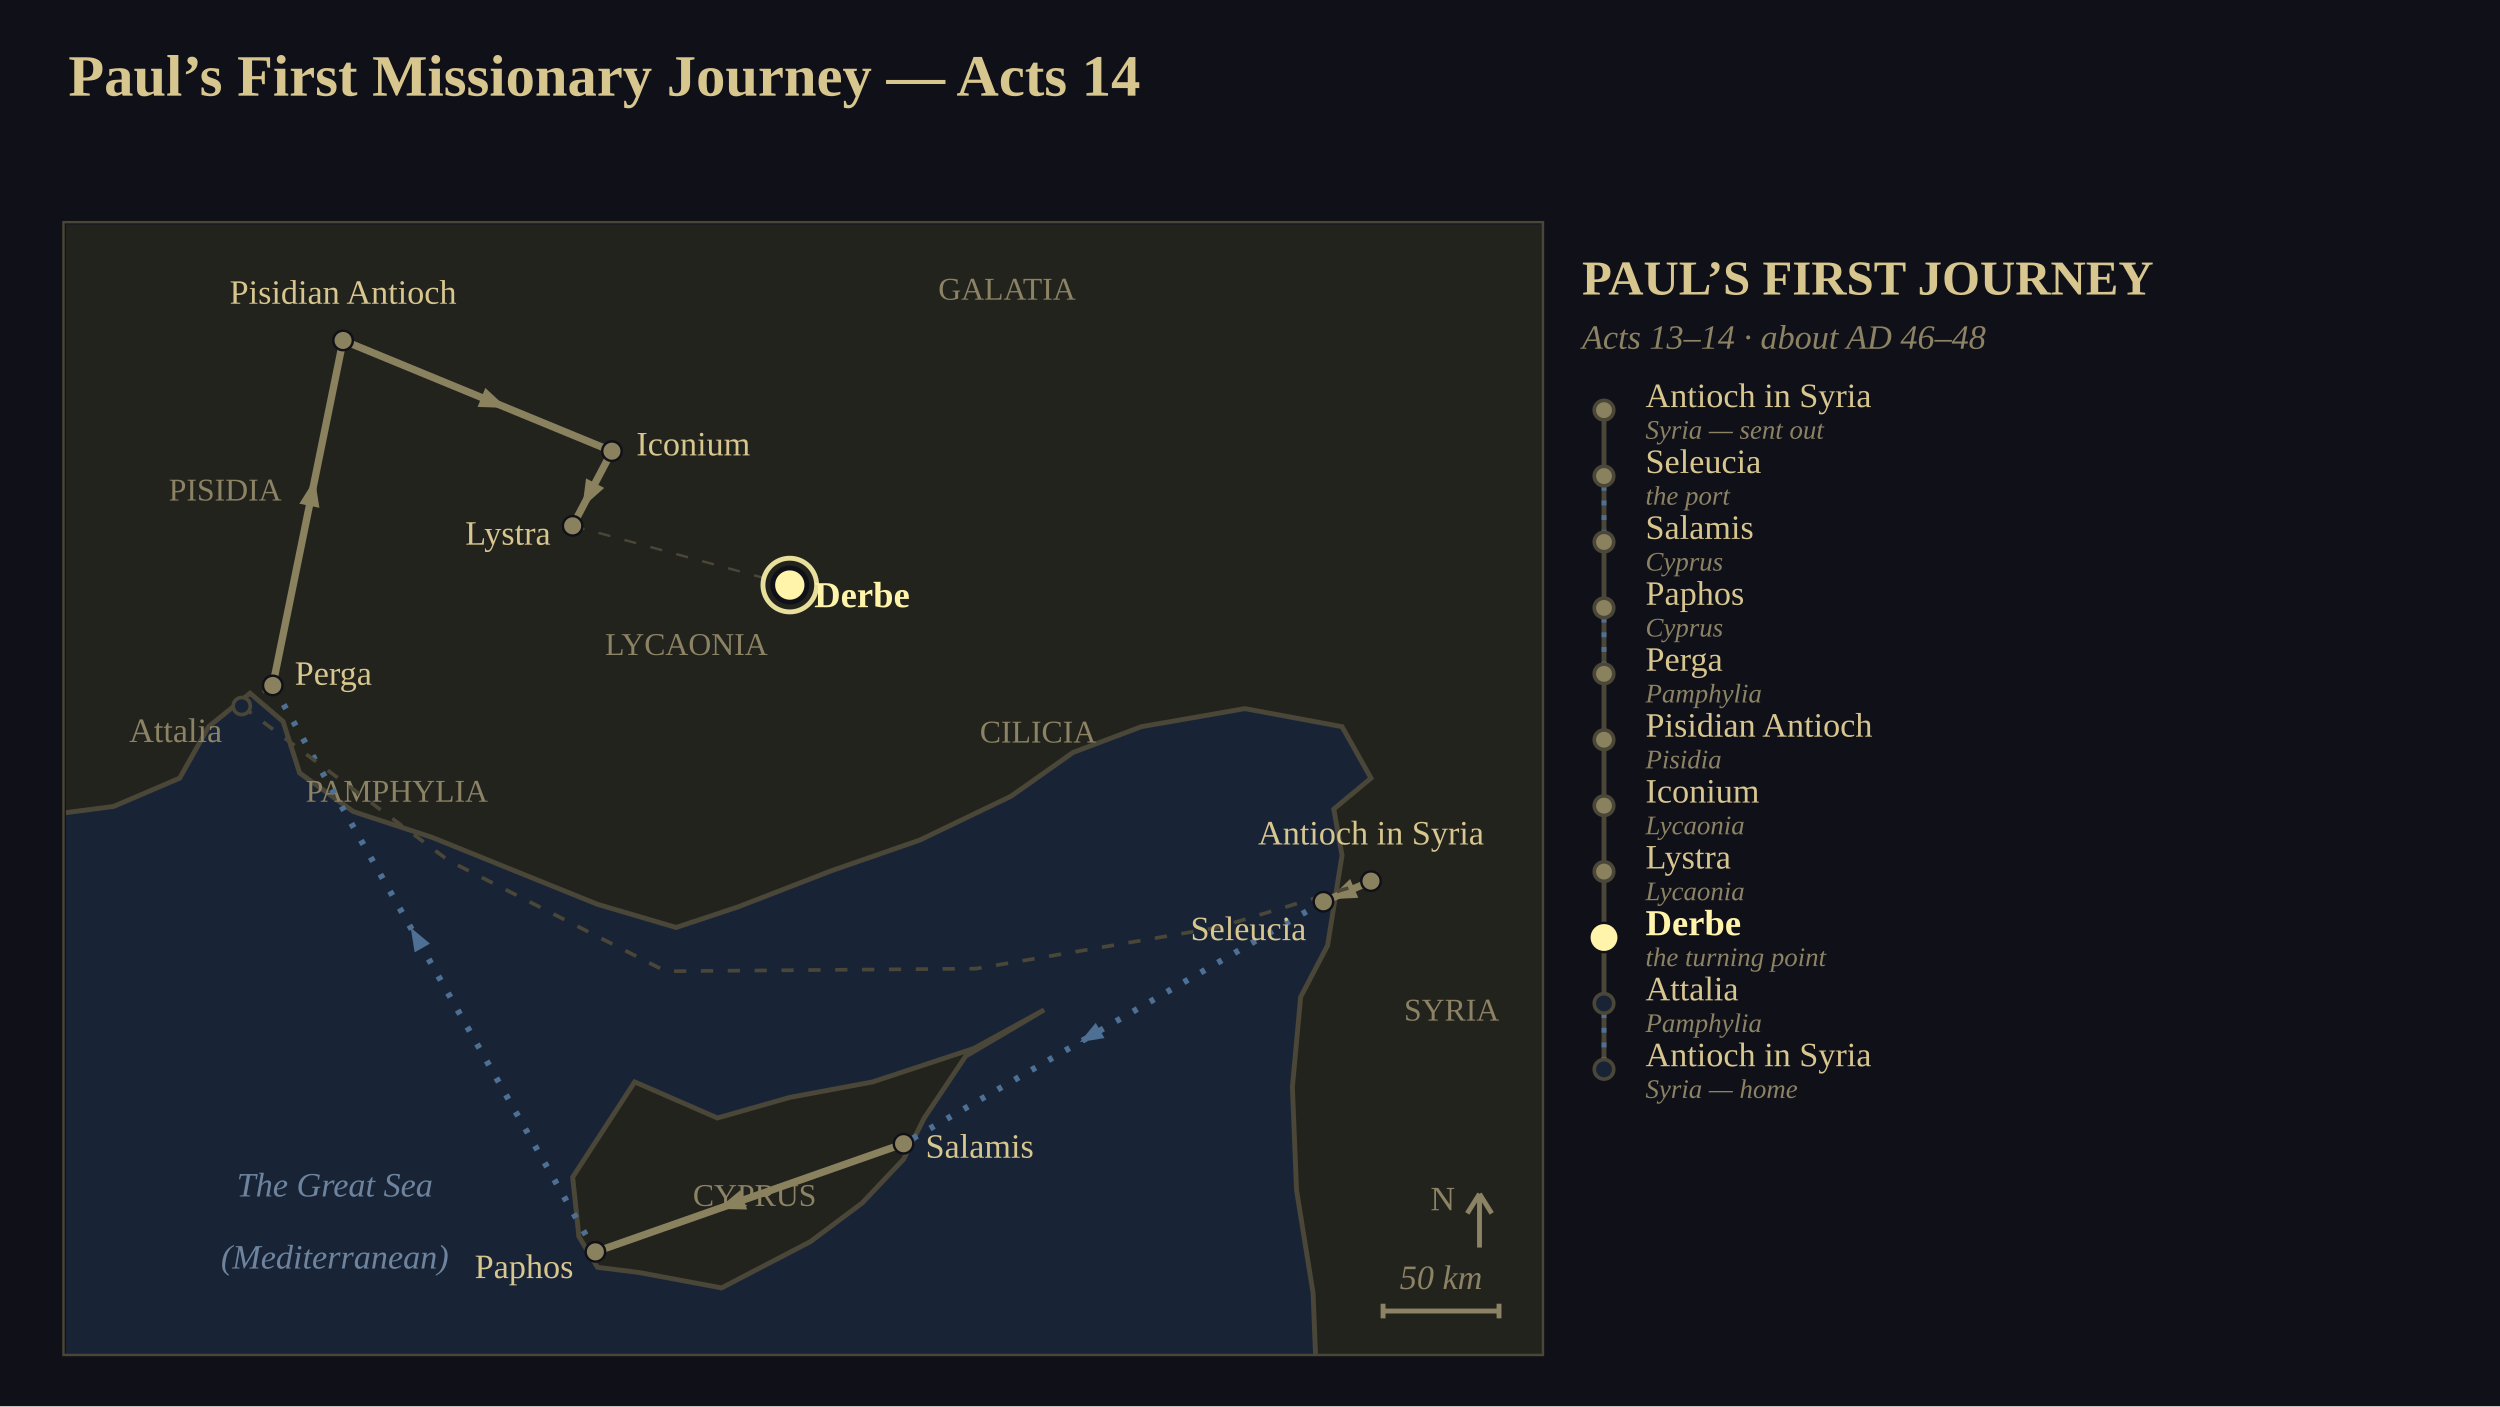
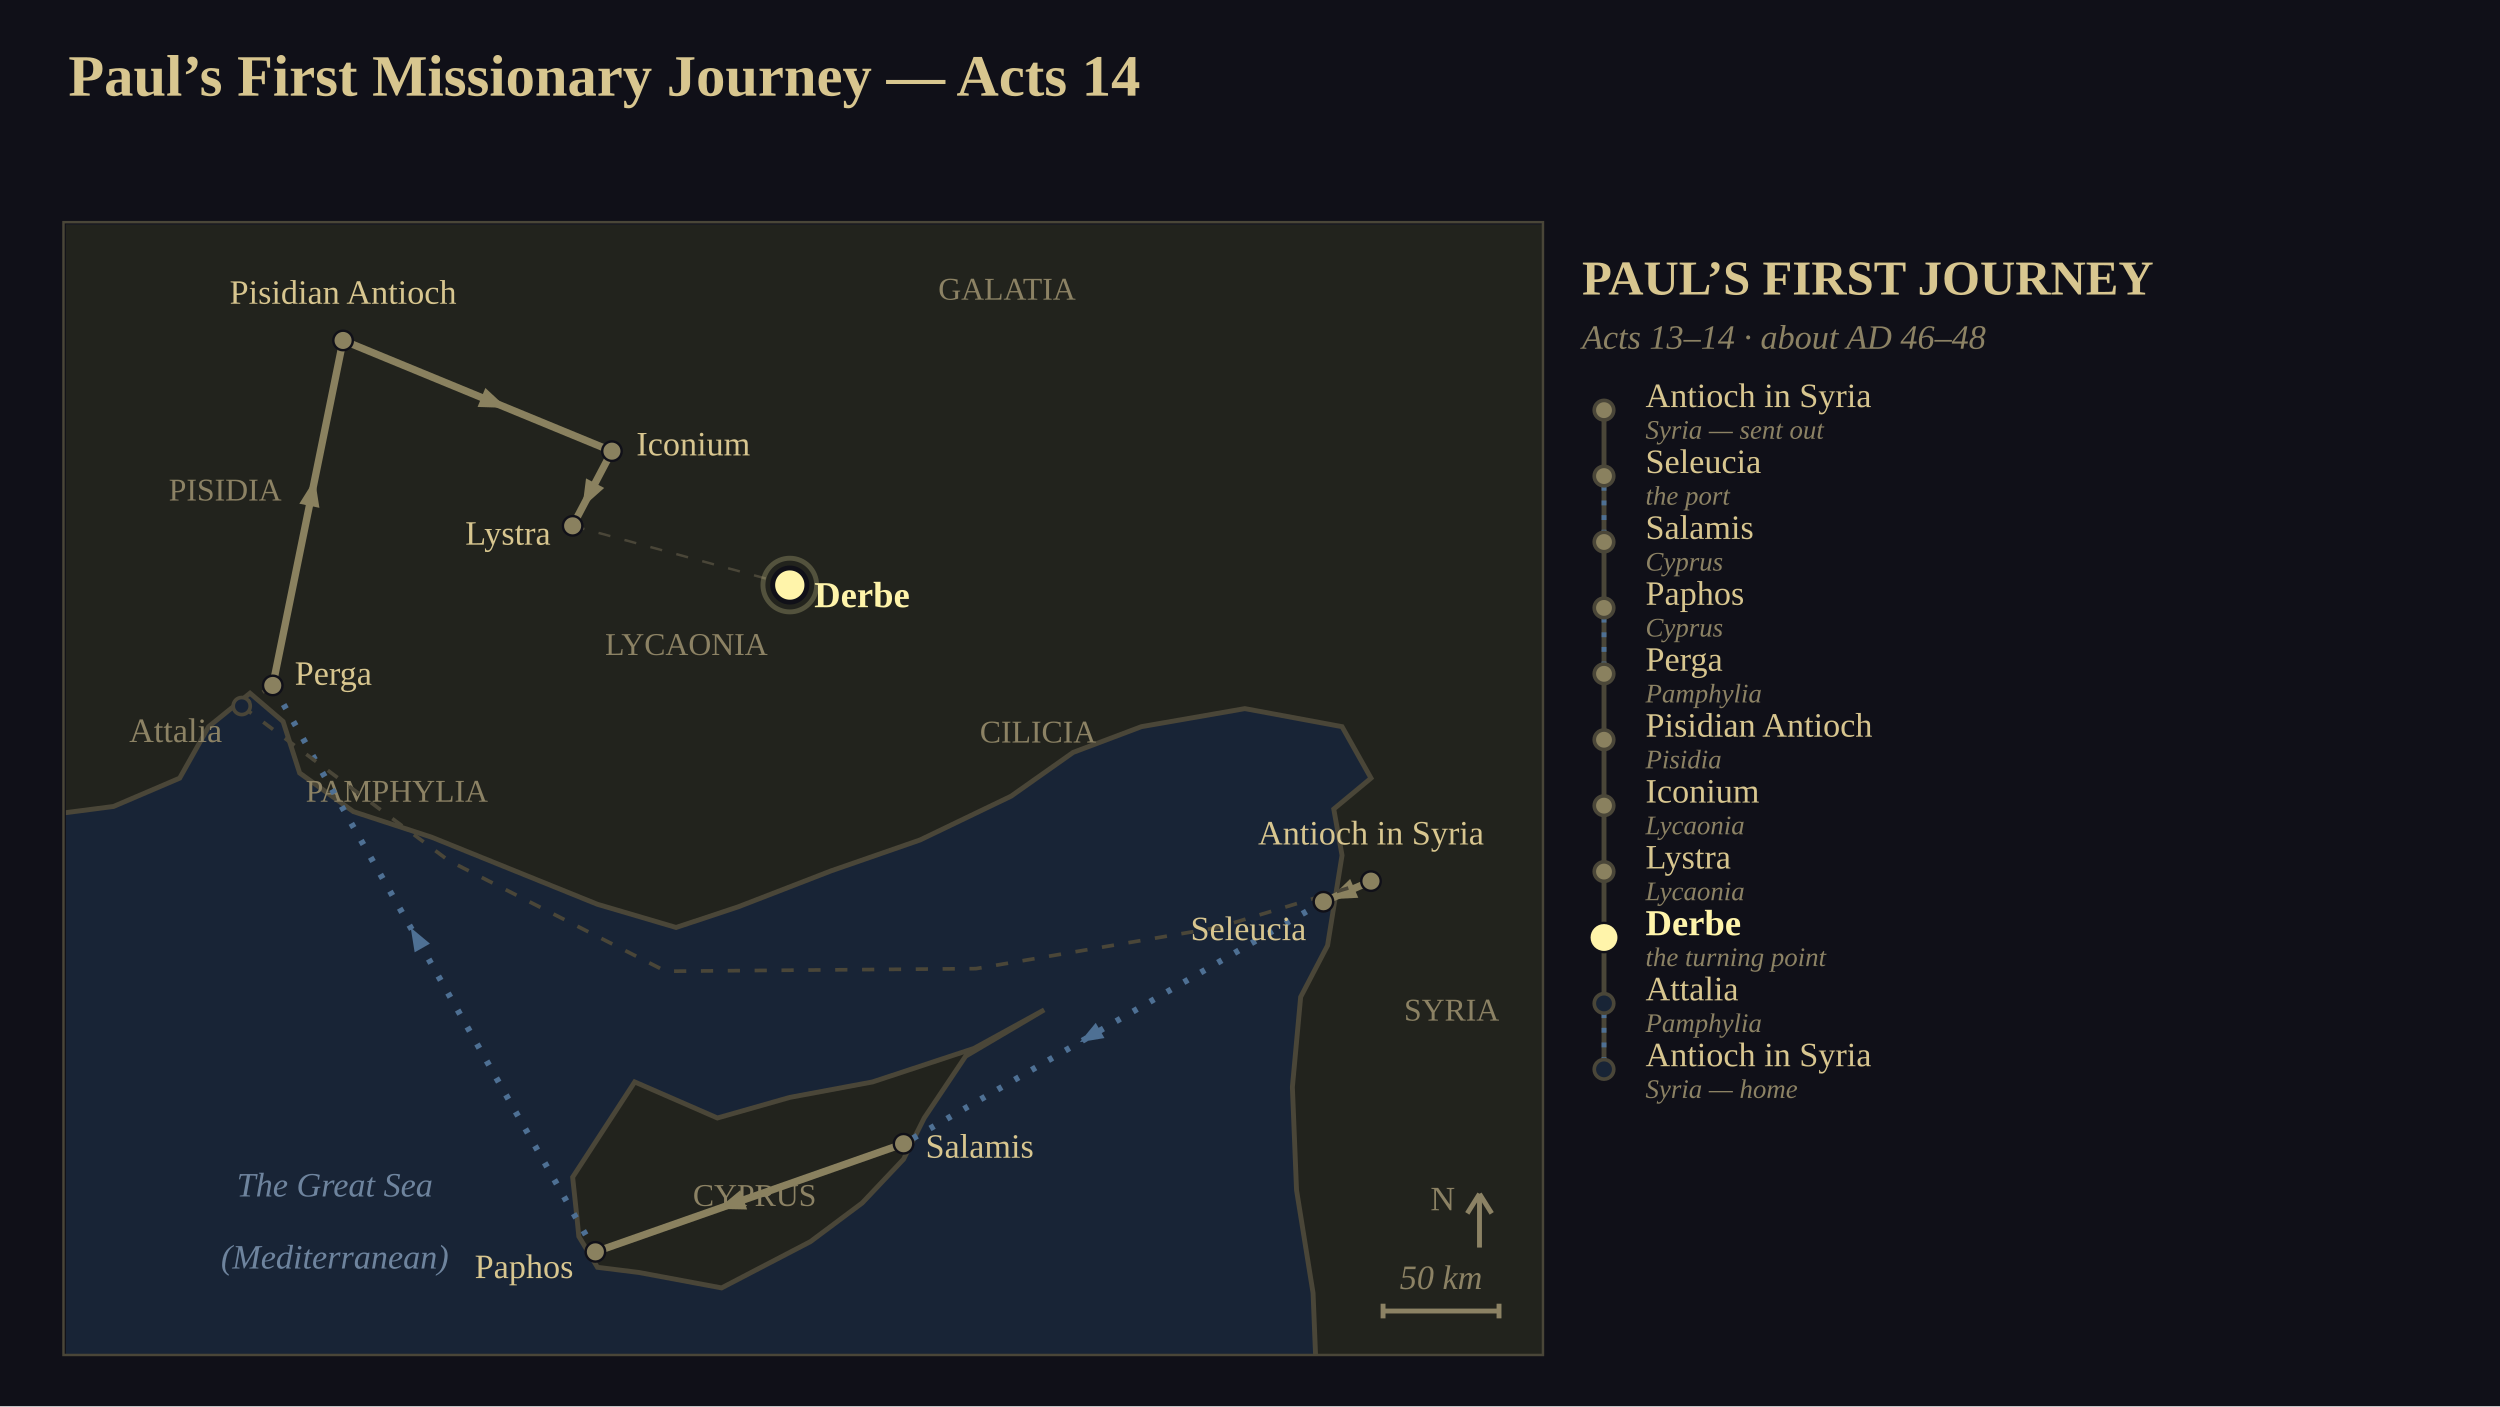
<svg xmlns="http://www.w3.org/2000/svg" viewBox="0 0 1024 576" width="1024" height="576" font-family="Georgia, 'Times New Roman', serif">
  <defs>
    <clipPath id="clip1">
      <rect x="0" y="0" width="605" height="463" />
    </clipPath>
  </defs>
  <rect x="0" y="0" width="1024" height="576" fill="rgb(16,16,24)" />
  <text x="28" y="24" font-size="24" text-anchor="start" dominant-baseline="text-before-edge" fill="rgb(216,198,143)" font-family="Georgia, 'Times New Roman', serif" font-weight="bold">Paul’s First Missionary Journey — Acts 14</text>
  <g clip-path="url(#clip1)" transform="translate(27,92)">
    <rect x="0" y="0" width="605" height="463" fill="rgb(24,36,54)" />
    <polygon points="-21.18,-21.09 614.19,-21.09 614.19,479.82 512.53,479.82 510.83,437.64 504.06,395.45 502.36,353.27 505.75,316.36 516.77,295.27 519.31,279.45 522.7,258.36 519.31,239.38 534.56,226.73 522.7,205.64 482.88,198.25 440.52,205.64 412.56,216.18 387.15,234.11 349.88,252.04 313.45,264.69 275.33,279.45 249.91,287.89 217.72,278.4 183.83,264.69 149.95,250.98 117.75,240.44 95.73,224.62 88.95,203.53 75.4,191.93 58.45,205.64 46.59,226.73 19.48,238.33 -21.18,243.6" fill="rgb(34,35,29)" stroke="rgb(74,70,56)" stroke-width="2" />
    <polygon points="209.25,406 207.55,390.18 232.97,351.16 266.85,365.93 296.5,357.49 330.39,351.16 371.9,337.45 400.7,321.64 368.51,340.62 351.57,365.93 343.1,382.8 326.16,400.73 304.98,416.55 268.55,435.53 234.66,429.2 217.72,427.09 210.09,414.44" fill="rgb(34,35,29)" stroke="rgb(74,70,56)" stroke-width="2" />
    <text x="65.23" y="108.62" font-size="13" text-anchor="middle" dominant-baseline="central" fill="rgb(140,130,100)" font-family="Georgia, 'Times New Roman', serif">PISIDIA</text>
    <text x="135.54" y="232" font-size="13" text-anchor="middle" dominant-baseline="central" fill="rgb(140,130,100)" font-family="Georgia, 'Times New Roman', serif">PAMPHYLIA</text>
    <text x="254.15" y="171.89" font-size="13" text-anchor="middle" dominant-baseline="central" fill="rgb(140,130,100)" font-family="Georgia, 'Times New Roman', serif">LYCAONIA</text>
    <text x="385.46" y="26.36" font-size="13" text-anchor="middle" dominant-baseline="central" fill="rgb(140,130,100)" font-family="Georgia, 'Times New Roman', serif">GALATIA</text>
    <text x="398.16" y="207.75" font-size="13" text-anchor="middle" dominant-baseline="central" fill="rgb(140,130,100)" font-family="Georgia, 'Times New Roman', serif">CILICIA</text>
    <text x="567.59" y="321.64" font-size="13" text-anchor="middle" dominant-baseline="central" fill="rgb(140,130,100)" font-family="Georgia, 'Times New Roman', serif">SYRIA</text>
    <text x="282.1" y="397.56" font-size="13" text-anchor="middle" dominant-baseline="central" fill="rgb(140,130,100)" font-family="Georgia, 'Times New Roman', serif">CYPRUS</text>
    <text x="110.13" y="393.35" font-size="14" text-anchor="middle" dominant-baseline="central" fill="rgb(110,132,158)" font-family="Georgia, 'Times New Roman', serif" font-style="italic">The Great Sea</text>
    <text x="110.13" y="422.87" font-size="14" text-anchor="middle" dominant-baseline="central" fill="rgb(110,132,158)" font-family="Georgia, 'Times New Roman', serif" font-style="italic">(Mediterranean)</text>
    <polyline points="534.56,268.91 515.07,277.35" stroke-linejoin="round" fill="none" stroke="rgb(138,129,95)" stroke-width="3" />
    <polygon points="517.42,276.33 526.02,268.03 529.36,275.73" fill="rgb(138,129,95)" />
    <polyline points="515.07,277.35 343.1,376.47" stroke-linejoin="round" fill="none" stroke="rgb(78,112,148)" stroke-width="2.5" stroke-dasharray="2,6" />
    <polygon points="415.29,334.86 421.81,326.95 425.4,333.19" fill="rgb(78,112,148)" />
    <polyline points="343.1,376.47 216.87,420.76" stroke-linejoin="round" fill="none" stroke="rgb(138,129,95)" stroke-width="3" />
    <polygon points="267.07,403.15 276.25,395.48 279.03,403.41" fill="rgb(138,129,95)" />
    <polyline points="216.87,420.76 84.72,188.76" stroke-linejoin="round" fill="none" stroke="rgb(78,112,148)" stroke-width="2.5" stroke-dasharray="2,6" />
    <polygon points="141.22,287.95 149.1,294.51 142.84,298.07" fill="rgb(78,112,148)" />
    <polyline points="84.72,188.76 113.52,47.45" stroke-linejoin="round" fill="none" stroke="rgb(138,129,95)" stroke-width="3" />
    <polygon points="101.96,104.18 103.83,116 95.6,114.32" fill="rgb(138,129,95)" />
    <polyline points="113.52,47.45 223.65,92.8" stroke-linejoin="round" fill="none" stroke="rgb(138,129,95)" stroke-width="3" />
    <polygon points="180.56,75.06 168.61,74.68 171.81,66.91" fill="rgb(138,129,95)" />
    <polyline points="223.65,92.8 207.55,123.38" stroke-linejoin="round" fill="none" stroke="rgb(138,129,95)" stroke-width="3" />
    <polygon points="211.54,115.81 213.04,103.95 220.47,107.86" fill="rgb(138,129,95)" />
    <polyline points="84.72,188.76 72.01,197.2" stroke-linejoin="round" fill="none" stroke="rgb(74,70,56)" stroke-width="1.5" stroke-dasharray="5,6" />
    <polyline points="72.01,197.2 156.72,260.47 245.68,305.82 372.75,304.76 471.87,287.89 534.56,268.91" stroke-linejoin="round" fill="none" stroke="rgb(74,70,56)" stroke-width="1.5" stroke-dasharray="5,6" />
    <polyline points="207.55,123.38 296.5,147.64" stroke-linejoin="round" fill="none" stroke="rgb(74,70,56)" stroke-width="1" stroke-dasharray="5,6" />
    <polyline points="207.55,123.38 296.5,147.64" fill="none" stroke-linejoin="round" stroke="rgb(255,244,170)" stroke-width="4" stroke-dasharray="92.2" stroke-dashoffset="92.2" stroke-opacity="0.949">
      <animate attributeName="stroke-dashoffset" values="92.2;0" dur="2.4s" begin="0s" fill="freeze" calcMode="spline" keyTimes="0;1" keySplines="0.42 0 0.58 1" />
    </polyline>
    <circle cx="534.56" cy="268.91" r="4" fill="rgb(138,129,95)" stroke="rgb(16,16,24)" stroke-width="1" />
    <text x="534.56" y="256.91" font-size="14" text-anchor="middle" dominant-baseline="text-after-edge" fill="rgb(216,198,143)" font-family="Georgia, 'Times New Roman', serif">Antioch in Syria</text>
    <circle cx="515.07" cy="277.35" r="4" fill="rgb(138,129,95)" stroke="rgb(16,16,24)" stroke-width="1" />
    <text x="508.07" y="288.35" font-size="14" text-anchor="end" dominant-baseline="central" fill="rgb(216,198,143)" font-family="Georgia, 'Times New Roman', serif">Seleucia</text>
    <circle cx="343.1" cy="376.47" r="4" fill="rgb(138,129,95)" stroke="rgb(16,16,24)" stroke-width="1" />
    <text x="352.1" y="377.47" font-size="14" text-anchor="start" dominant-baseline="central" fill="rgb(216,198,143)" font-family="Georgia, 'Times New Roman', serif">Salamis</text>
    <circle cx="216.87" cy="420.76" r="4" fill="rgb(138,129,95)" stroke="rgb(16,16,24)" stroke-width="1" />
    <text x="207.87" y="426.76" font-size="14" text-anchor="end" dominant-baseline="central" fill="rgb(216,198,143)" font-family="Georgia, 'Times New Roman', serif">Paphos</text>
    <circle cx="84.72" cy="188.76" r="4" fill="rgb(138,129,95)" stroke="rgb(16,16,24)" stroke-width="1" />
    <text x="93.72" y="183.76" font-size="14" text-anchor="start" dominant-baseline="central" fill="rgb(216,198,143)" font-family="Georgia, 'Times New Roman', serif">Perga</text>
    <circle cx="72.01" cy="197.2" r="3.5" fill="rgb(24,36,54)" stroke="rgb(74,70,56)" stroke-width="1.5" />
    <text x="64.01" y="207.2" font-size="14" text-anchor="end" dominant-baseline="central" fill="rgb(140,130,100)" font-family="Georgia, 'Times New Roman', serif">Attalia</text>
    <circle cx="113.52" cy="47.45" r="4" fill="rgb(138,129,95)" stroke="rgb(16,16,24)" stroke-width="1" />
    <text x="113.52" y="35.45" font-size="14" text-anchor="middle" dominant-baseline="text-after-edge" fill="rgb(216,198,143)" font-family="Georgia, 'Times New Roman', serif">Pisidian Antioch</text>
    <circle cx="223.65" cy="92.8" r="4" fill="rgb(138,129,95)" stroke="rgb(16,16,24)" stroke-width="1" />
    <text x="233.65" y="89.8" font-size="14" text-anchor="start" dominant-baseline="central" fill="rgb(216,198,143)" font-family="Georgia, 'Times New Roman', serif">Iconium</text>
    <circle cx="207.55" cy="123.38" r="4" fill="rgb(138,129,95)" stroke="rgb(16,16,24)" stroke-width="1" />
    <text x="198.55" y="126.38" font-size="14" text-anchor="end" dominant-baseline="central" fill="rgb(216,198,143)" font-family="Georgia, 'Times New Roman', serif">Lystra</text>
    <circle cx="296.5" cy="147.64" r="7" fill="rgb(255,244,170)" stroke="rgb(16,16,24)" stroke-width="2" />
-     <circle cx="296.5" cy="147.64" r="11" fill="none" stroke="rgb(255,244,170)" stroke-width="2" stroke-opacity="0.898" />
+     <ellipse cx="296.5" cy="147.64" rx="11" ry="11" fill="none" stroke="rgb(255,244,170)" stroke-width="2" stroke-opacity="0.225">
+       <animate attributeName="stroke-opacity" values="0.225;0.898;0.647;0.898" dur="0.8s" begin="0s" fill="freeze" calcMode="spline" keyTimes="0;0.35;0.7;1" keySplines="0.42 0 0.58 1;0.42 0 0.58 1;0.42 0 0.58 1" />
+     </ellipse>
    <text x="306.5" y="151.64" font-size="15" text-anchor="start" dominant-baseline="central" fill="rgb(255,244,170)" font-family="Georgia, 'Times New Roman', serif" font-weight="bold">Derbe</text>
    <line x1="579" y1="419" x2="579" y2="397" stroke="rgb(140,130,100)" stroke-width="2" />
    <line x1="574" y1="405" x2="579" y2="397" stroke="rgb(140,130,100)" stroke-width="2" />
    <line x1="584" y1="405" x2="579" y2="397" stroke="rgb(140,130,100)" stroke-width="2" />
    <text x="569" y="399" font-size="14" text-anchor="end" dominant-baseline="central" fill="rgb(140,130,100)" font-family="Georgia, 'Times New Roman', serif">N</text>
    <line x1="539.5" y1="445" x2="587" y2="445" stroke="rgb(140,130,100)" stroke-width="2" />
    <line x1="539.5" y1="442" x2="539.5" y2="448" stroke="rgb(140,130,100)" stroke-width="2" />
    <line x1="587" y1="442" x2="587" y2="448" stroke="rgb(140,130,100)" stroke-width="2" />
    <text x="563.25" y="439" font-size="14" text-anchor="middle" dominant-baseline="text-after-edge" fill="rgb(140,130,100)" font-family="Georgia, 'Times New Roman', serif" font-style="italic">50 km</text>
  </g>
  <rect x="26" y="91" width="606" height="464" fill="none" stroke="rgb(74,70,56)" stroke-width="1" />
  <text x="648" y="108" font-size="20" text-anchor="start" dominant-baseline="text-before-edge" fill="rgb(216,198,143)" font-family="Georgia, 'Times New Roman', serif" font-weight="bold">PAUL’S FIRST JOURNEY</text>
  <text x="648" y="134" font-size="14" text-anchor="start" dominant-baseline="text-before-edge" fill="rgb(140,130,100)" font-family="Georgia, 'Times New Roman', serif" font-style="italic">Acts 13–14  ·  about AD 46–48</text>
  <line x1="657" y1="168" x2="657" y2="438" stroke="rgb(74,70,56)" stroke-width="2" />
  <circle cx="657" cy="168" r="4" fill="rgb(138,129,95)" stroke="rgb(74,70,56)" stroke-width="1.5" />
  <text x="674" y="162" font-size="14" text-anchor="start" dominant-baseline="central" fill="rgb(216,198,143)" font-family="Georgia, 'Times New Roman', serif">Antioch in Syria</text>
  <text x="674" y="176" font-size="11" text-anchor="start" dominant-baseline="central" fill="rgb(140,130,100)" font-family="Georgia, 'Times New Roman', serif" font-style="italic">Syria — sent out</text>
  <line x1="657" y1="199" x2="657" y2="218" stroke="rgb(78,112,148)" stroke-width="2" stroke-dasharray="2,4" />
  <circle cx="657" cy="195" r="4" fill="rgb(138,129,95)" stroke="rgb(74,70,56)" stroke-width="1.5" />
  <text x="674" y="189" font-size="14" text-anchor="start" dominant-baseline="central" fill="rgb(216,198,143)" font-family="Georgia, 'Times New Roman', serif">Seleucia</text>
  <text x="674" y="203" font-size="11" text-anchor="start" dominant-baseline="central" fill="rgb(140,130,100)" font-family="Georgia, 'Times New Roman', serif" font-style="italic">the port</text>
  <circle cx="657" cy="222" r="4" fill="rgb(138,129,95)" stroke="rgb(74,70,56)" stroke-width="1.5" />
  <text x="674" y="216" font-size="14" text-anchor="start" dominant-baseline="central" fill="rgb(216,198,143)" font-family="Georgia, 'Times New Roman', serif">Salamis</text>
  <text x="674" y="230" font-size="11" text-anchor="start" dominant-baseline="central" fill="rgb(140,130,100)" font-family="Georgia, 'Times New Roman', serif" font-style="italic">Cyprus</text>
  <line x1="657" y1="253" x2="657" y2="272" stroke="rgb(78,112,148)" stroke-width="2" stroke-dasharray="2,4" />
  <circle cx="657" cy="249" r="4" fill="rgb(138,129,95)" stroke="rgb(74,70,56)" stroke-width="1.5" />
  <text x="674" y="243" font-size="14" text-anchor="start" dominant-baseline="central" fill="rgb(216,198,143)" font-family="Georgia, 'Times New Roman', serif">Paphos</text>
  <text x="674" y="257" font-size="11" text-anchor="start" dominant-baseline="central" fill="rgb(140,130,100)" font-family="Georgia, 'Times New Roman', serif" font-style="italic">Cyprus</text>
  <circle cx="657" cy="276" r="4" fill="rgb(138,129,95)" stroke="rgb(74,70,56)" stroke-width="1.5" />
  <text x="674" y="270" font-size="14" text-anchor="start" dominant-baseline="central" fill="rgb(216,198,143)" font-family="Georgia, 'Times New Roman', serif">Perga</text>
  <text x="674" y="284" font-size="11" text-anchor="start" dominant-baseline="central" fill="rgb(140,130,100)" font-family="Georgia, 'Times New Roman', serif" font-style="italic">Pamphylia</text>
  <circle cx="657" cy="303" r="4" fill="rgb(138,129,95)" stroke="rgb(74,70,56)" stroke-width="1.5" />
  <text x="674" y="297" font-size="14" text-anchor="start" dominant-baseline="central" fill="rgb(216,198,143)" font-family="Georgia, 'Times New Roman', serif">Pisidian Antioch</text>
  <text x="674" y="311" font-size="11" text-anchor="start" dominant-baseline="central" fill="rgb(140,130,100)" font-family="Georgia, 'Times New Roman', serif" font-style="italic">Pisidia</text>
  <circle cx="657" cy="330" r="4" fill="rgb(138,129,95)" stroke="rgb(74,70,56)" stroke-width="1.5" />
  <text x="674" y="324" font-size="14" text-anchor="start" dominant-baseline="central" fill="rgb(216,198,143)" font-family="Georgia, 'Times New Roman', serif">Iconium</text>
  <text x="674" y="338" font-size="11" text-anchor="start" dominant-baseline="central" fill="rgb(140,130,100)" font-family="Georgia, 'Times New Roman', serif" font-style="italic">Lycaonia</text>
  <circle cx="657" cy="357" r="4" fill="rgb(138,129,95)" stroke="rgb(74,70,56)" stroke-width="1.5" />
  <text x="674" y="351" font-size="14" text-anchor="start" dominant-baseline="central" fill="rgb(216,198,143)" font-family="Georgia, 'Times New Roman', serif">Lystra</text>
  <text x="674" y="365" font-size="11" text-anchor="start" dominant-baseline="central" fill="rgb(140,130,100)" font-family="Georgia, 'Times New Roman', serif" font-style="italic">Lycaonia</text>
  <circle cx="657" cy="384" r="6" fill="rgb(255,244,170)" stroke="rgb(16,16,24)" stroke-width="1" />
  <text x="674" y="378" font-size="15" text-anchor="start" dominant-baseline="central" fill="rgb(255,244,170)" font-family="Georgia, 'Times New Roman', serif" font-weight="bold">Derbe</text>
  <text x="674" y="392" font-size="11" text-anchor="start" dominant-baseline="central" fill="rgb(140,130,100)" font-family="Georgia, 'Times New Roman', serif" font-style="italic">the turning point</text>
  <line x1="657" y1="415" x2="657" y2="434" stroke="rgb(78,112,148)" stroke-width="2" stroke-dasharray="2,4" />
  <circle cx="657" cy="411" r="4" fill="rgb(24,36,54)" stroke="rgb(74,70,56)" stroke-width="1.5" />
  <text x="674" y="405" font-size="14" text-anchor="start" dominant-baseline="central" fill="rgb(216,198,143)" font-family="Georgia, 'Times New Roman', serif">Attalia</text>
  <text x="674" y="419" font-size="11" text-anchor="start" dominant-baseline="central" fill="rgb(140,130,100)" font-family="Georgia, 'Times New Roman', serif" font-style="italic">Pamphylia</text>
  <circle cx="657" cy="438" r="4" fill="rgb(24,36,54)" stroke="rgb(74,70,56)" stroke-width="1.5" />
  <text x="674" y="432" font-size="14" text-anchor="start" dominant-baseline="central" fill="rgb(216,198,143)" font-family="Georgia, 'Times New Roman', serif">Antioch in Syria</text>
  <text x="674" y="446" font-size="11" text-anchor="start" dominant-baseline="central" fill="rgb(140,130,100)" font-family="Georgia, 'Times New Roman', serif" font-style="italic">Syria — home</text>
</svg>
